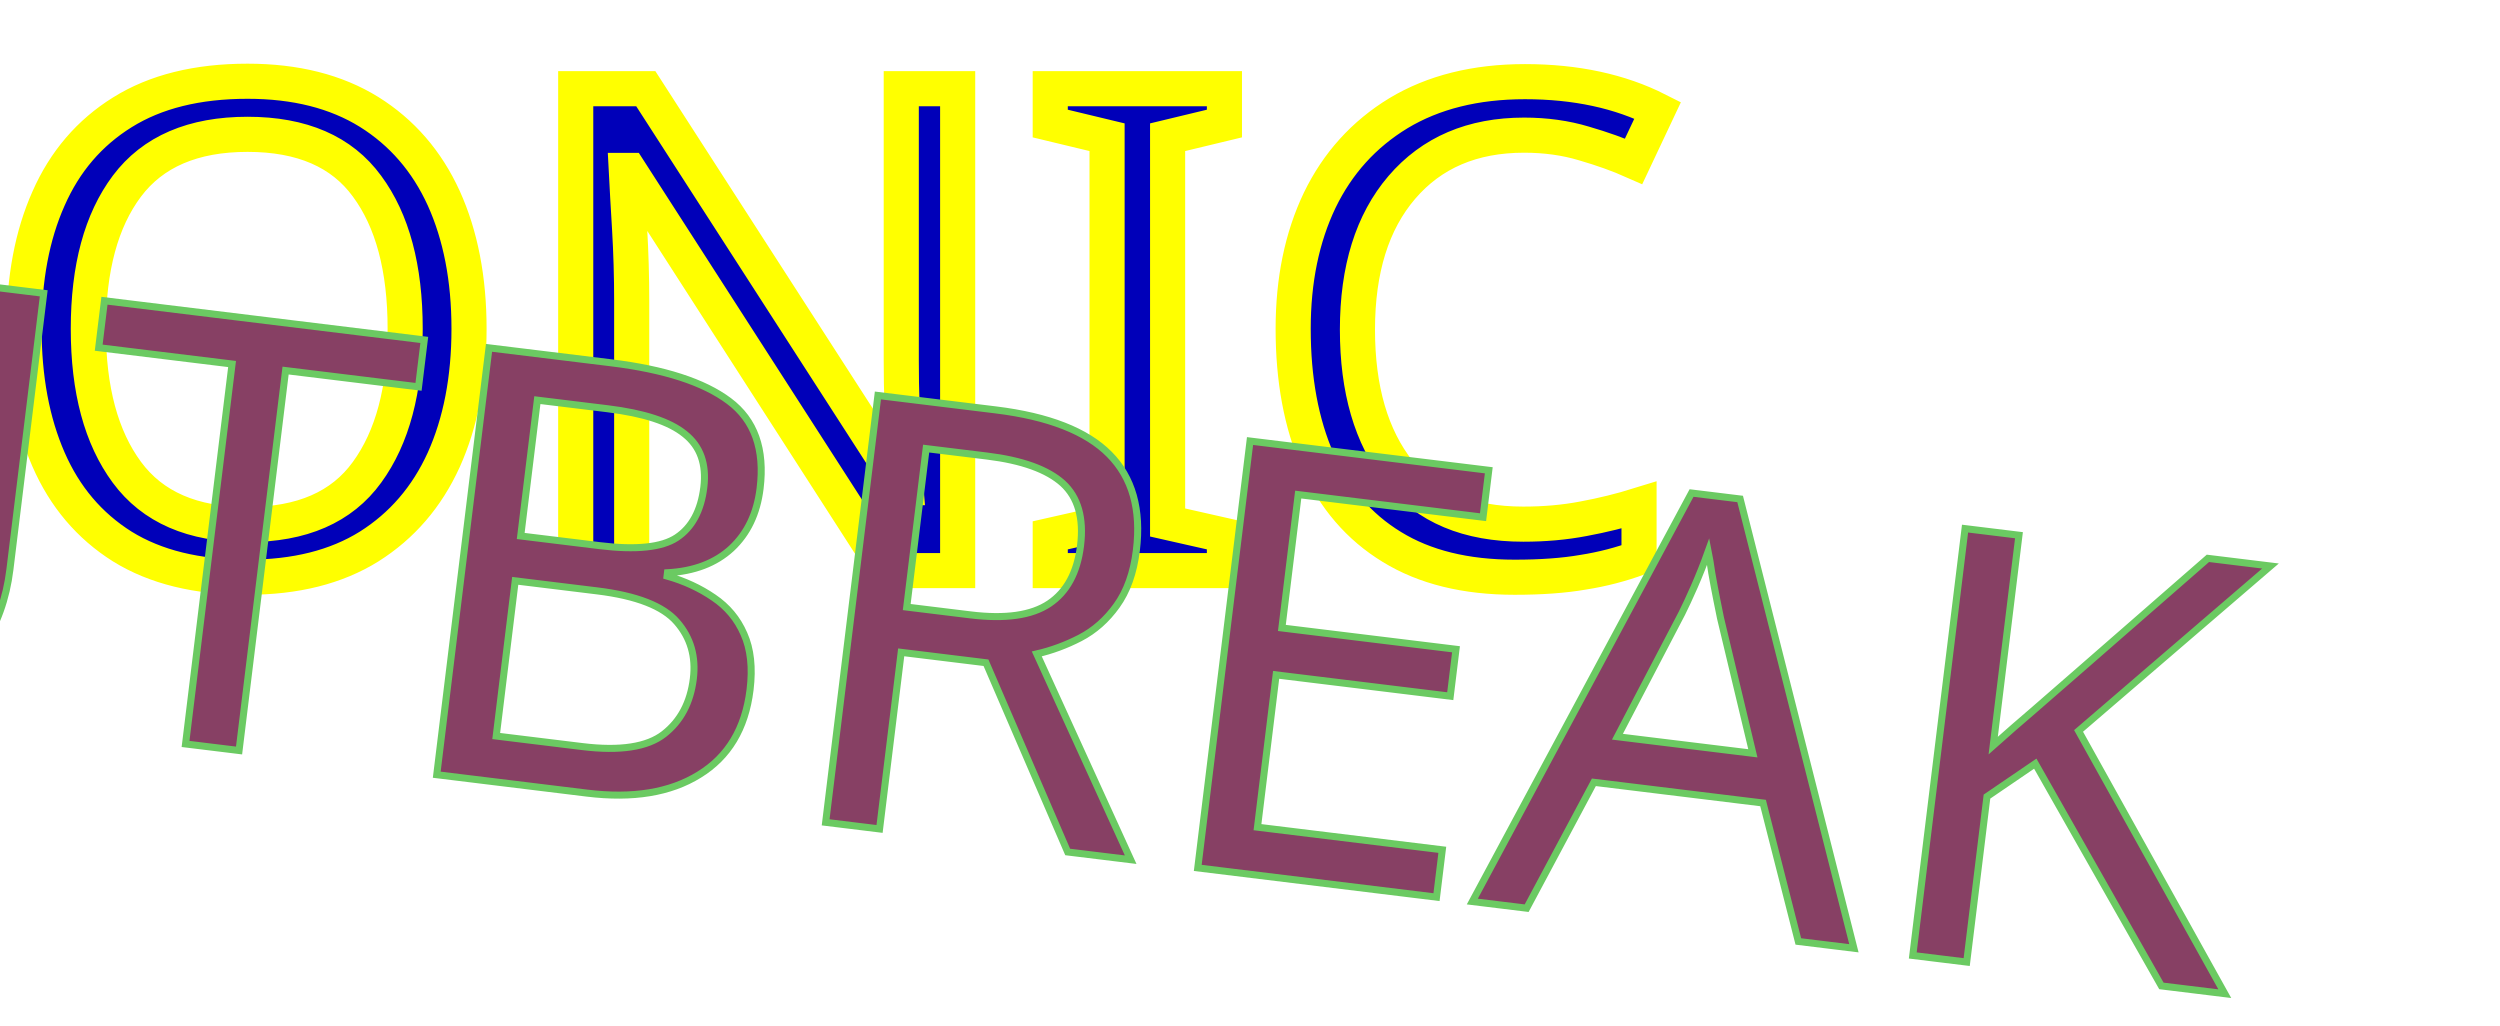
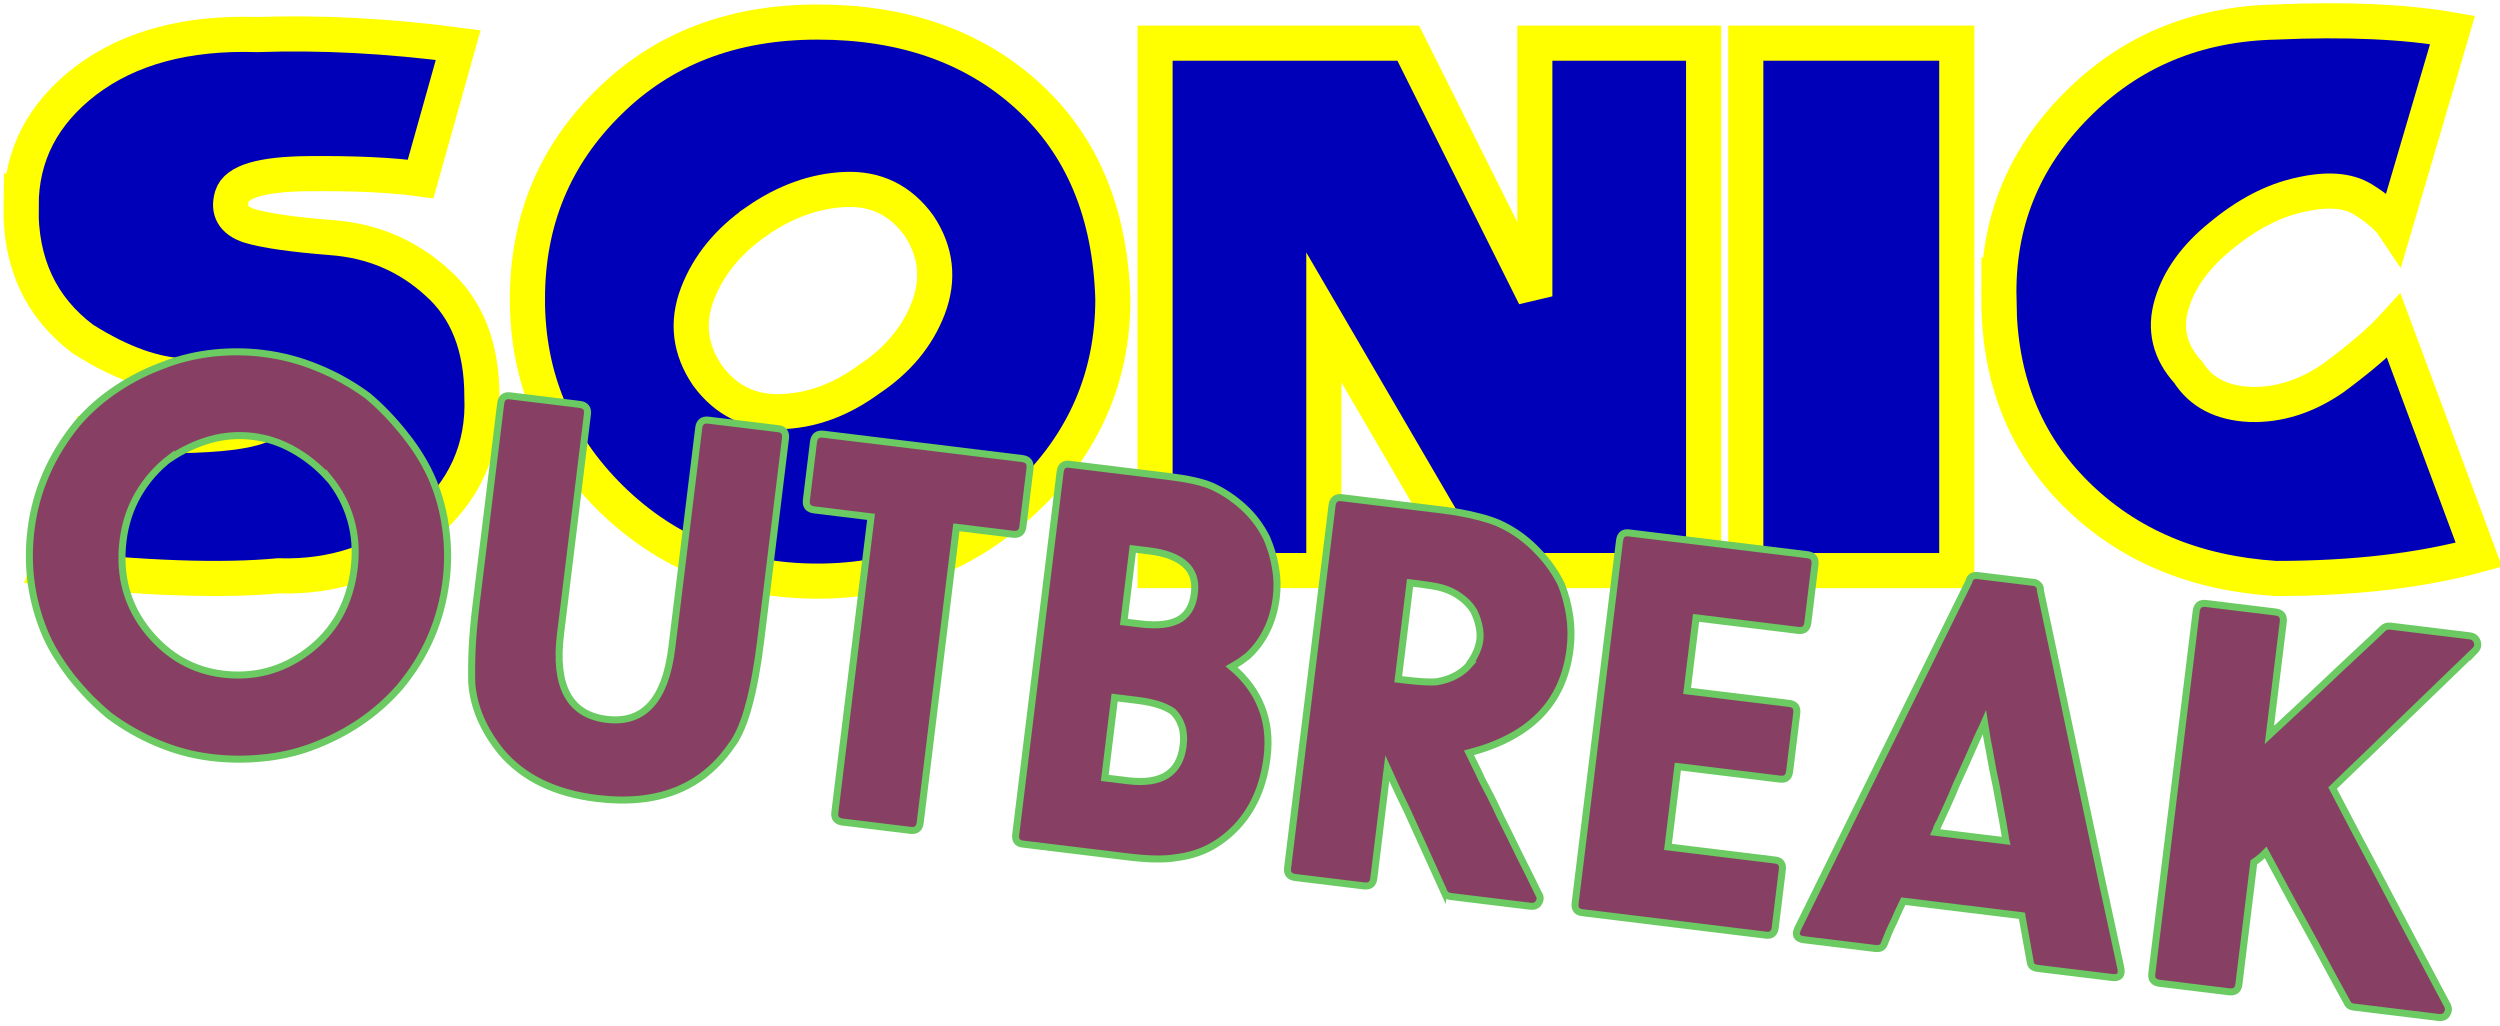
<svg xmlns="http://www.w3.org/2000/svg" width="356" height="146" viewBox="0 0 94.192 38.629" version="1.1" id="svg8">
  <defs id="defs2" />
  <g id="layer1" transform="translate(0,-258.3708)">
-     <g transform="translate(263.6051,111.3806)" id="g843">
-       <text id="text12" y="168.488" x="-216.136" style="font-style:normal;font-variant:normal;font-weight:normal;font-stretch:normal;font-size:25.436px;line-height:125%;font-family:NiseSegaSonic;-inkscape-font-specification:'NiseSegaSonic, Normal';font-variant-ligatures:normal;font-variant-caps:normal;font-variant-numeric:normal;font-feature-settings:normal;text-align:center;letter-spacing:0px;word-spacing:0px;writing-mode:lr-tb;text-anchor:middle;fill:#0000b9;fill-opacity:1;stroke:#ffff00;stroke-width:1.323;stroke-linecap:butt;stroke-linejoin:miter;stroke-miterlimit:4;stroke-dasharray:none;stroke-opacity:1" xml:space="preserve">
-         <tspan style="font-style:normal;font-variant:normal;font-weight:normal;font-stretch:normal;font-size:25.436px;font-family:NiseSegaSonic;-inkscape-font-specification:'NiseSegaSonic, Normal';font-variant-ligatures:normal;font-variant-caps:normal;font-variant-numeric:normal;font-feature-settings:normal;text-align:center;writing-mode:lr-tb;text-anchor:middle;fill:#0000b9;fill-opacity:1;stroke:#ffff00;stroke-width:1.323;stroke-miterlimit:4;stroke-dasharray:none;stroke-opacity:1" y="168.488" x="-216.136" id="tspan10">SONIC</tspan>
-       </text>
-       <text transform="rotate(6.98171)" id="text12-2" y="204.913" x="-193.882" style="font-style:normal;font-variant:normal;font-weight:normal;font-stretch:normal;font-size:22.71px;line-height:125%;font-family:'Central Television';-inkscape-font-specification:'Central Television, Normal';font-variant-ligatures:normal;font-variant-caps:normal;font-variant-numeric:normal;font-feature-settings:normal;text-align:center;letter-spacing:0px;word-spacing:0px;writing-mode:lr-tb;text-anchor:middle;fill:#874064;fill-opacity:1;fill-rule:nonzero;stroke:#6bca62;stroke-width:0.265;stroke-linecap:butt;stroke-linejoin:miter;stroke-miterlimit:4;stroke-dasharray:none;stroke-opacity:1" xml:space="preserve">
-         <tspan style="fill:#874064;fill-opacity:1;fill-rule:nonzero;stroke:#6bca62;stroke-width:0.265;stroke-miterlimit:4;stroke-dasharray:none;stroke-opacity:1" y="204.913" x="-193.882" id="tspan32">OUTBREAK</tspan>
-       </text>
+     <g transform="translate(263.6051,111.3806)" id="Sonic_Outbreak">
+       <g aria-label="SONIC" style="font-style:normal;font-variant:normal;font-weight:normal;font-stretch:normal;font-size:25.436px;line-height:125%;font-family:NiseSegaSonic;-inkscape-font-specification:'NiseSegaSonic, Normal';font-variant-ligatures:normal;font-variant-caps:normal;font-variant-numeric:normal;font-feature-settings:normal;text-align:center;letter-spacing:0px;word-spacing:0px;writing-mode:lr-tb;text-anchor:middle;fill:#0000b9;fill-opacity:1;stroke:#ffff00;stroke-width:1.323;stroke-linecap:butt;stroke-linejoin:miter;stroke-miterlimit:4;stroke-dasharray:none;stroke-opacity:1" id="Sonic">
+         <path d="m -262.81,154.751 q 0,-2.857 2.434,-4.72 2.459,-1.863 6.458,-1.739 3.627,-0.124 7.576,0.397 l -1.416,5.043 q -1.615,-0.224 -4.248,-0.199 -2.608,0.025 -2.857,0.845 -0.248,0.82 0.646,1.118 0.894,0.273 3.105,0.447 2.31,0.174 3.974,1.689 1.689,1.49 1.689,4.297 0.124,2.931 -2.211,4.893 -2.31,1.962 -5.465,1.863 -3.18,0.298 -8.694,-0.298 l 1.615,-5.043 q 6.284,0.273 6.806,-0.596 0.546,-0.869 -0.472,-1.267 -0.919,-0.323 -2.683,-0.323 -1.764,-0.025 -3.925,-1.391 -2.385,-1.788 -2.335,-5.018 z" style="font-style:normal;font-variant:normal;font-weight:normal;font-stretch:normal;font-size:25.436px;font-family:NiseSegaSonic;-inkscape-font-specification:'NiseSegaSonic, Normal';font-variant-ligatures:normal;font-variant-caps:normal;font-variant-numeric:normal;font-feature-settings:normal;text-align:center;writing-mode:lr-tb;text-anchor:middle;fill:#0000b9;fill-opacity:1;stroke:#ffff00;stroke-width:1.323;stroke-miterlimit:4;stroke-dasharray:none;stroke-opacity:1" id="path29" />
+         <path d="m -243.733,158.253 q 0,-4.397 3.055,-7.402 3.055,-3.03 7.874,-3.03 4.869,0 7.924,2.782 3.055,2.782 3.204,7.651 0,4.421 -3.279,7.526 -3.279,3.105 -7.849,3.105 -4.595,0 -7.775,-3.105 -3.155,-3.105 -3.155,-7.526 z m 8.644,-2.931 q -1.615,1.118 -2.236,2.732 -0.621,1.615 0.373,3.08 1.043,1.416 2.757,1.366 1.739,-0.05 3.329,-1.217 1.615,-1.068 2.236,-2.683 0.621,-1.639 -0.348,-3.105 -1.043,-1.441 -2.782,-1.366 -1.714,0.074 -3.329,1.192 z" style="font-style:normal;font-variant:normal;font-weight:normal;font-stretch:normal;font-size:25.436px;font-family:NiseSegaSonic;-inkscape-font-specification:'NiseSegaSonic, Normal';font-variant-ligatures:normal;font-variant-caps:normal;font-variant-numeric:normal;font-feature-settings:normal;text-align:center;writing-mode:lr-tb;text-anchor:middle;fill:#0000b9;fill-opacity:1;stroke:#ffff00;stroke-width:1.323;stroke-miterlimit:4;stroke-dasharray:none;stroke-opacity:1" id="path31" />
+         <path d="M -220.086,168.488 V 148.616 h 9.539 l 4.769,9.539 v -9.539 h 6.359 v 19.872 h -8.744 l -5.564,-9.539 v 9.539 z" style="font-style:normal;font-variant:normal;font-weight:normal;font-stretch:normal;font-size:25.436px;font-family:NiseSegaSonic;-inkscape-font-specification:'NiseSegaSonic, Normal';font-variant-ligatures:normal;font-variant-caps:normal;font-variant-numeric:normal;font-feature-settings:normal;text-align:center;writing-mode:lr-tb;text-anchor:middle;fill:#0000b9;fill-opacity:1;stroke:#ffff00;stroke-width:1.323;stroke-miterlimit:4;stroke-dasharray:none;stroke-opacity:1" id="path33" />
+         <path d="M -197.829,168.488 V 148.616 h 7.949 v 19.872 z" style="font-style:normal;font-variant:normal;font-weight:normal;font-stretch:normal;font-size:25.436px;font-family:NiseSegaSonic;-inkscape-font-specification:'NiseSegaSonic, Normal';font-variant-ligatures:normal;font-variant-caps:normal;font-variant-numeric:normal;font-feature-settings:normal;text-align:center;writing-mode:lr-tb;text-anchor:middle;fill:#0000b9;fill-opacity:1;stroke:#ffff00;stroke-width:1.323;stroke-miterlimit:4;stroke-dasharray:none;stroke-opacity:1" id="path35" />
+         <path d="m -188.291,158.253 q -0.099,-4.248 2.906,-7.278 3.006,-3.055 7.526,-3.155 3.974,-0.174 6.657,0.298 l -2.186,7.427 q -0.348,-0.522 -1.192,-1.043 -0.845,-0.522 -2.36,-0.174 -1.515,0.323 -3.006,1.565 -1.416,1.143 -1.838,2.559 -0.422,1.416 0.621,2.559 0.72,1.143 2.335,1.217 1.615,0.05 3.13,-0.994 1.515,-1.118 2.285,-1.962 l 3.204,8.619 q -3.254,0.894 -7.651,0.894 -4.62,-0.298 -7.526,-3.18 -2.906,-2.881 -2.906,-7.353 z" style="font-style:normal;font-variant:normal;font-weight:normal;font-stretch:normal;font-size:25.436px;font-family:NiseSegaSonic;-inkscape-font-specification:'NiseSegaSonic, Normal';font-variant-ligatures:normal;font-variant-caps:normal;font-variant-numeric:normal;font-feature-settings:normal;text-align:center;writing-mode:lr-tb;text-anchor:middle;fill:#0000b9;fill-opacity:1;stroke:#ffff00;stroke-width:1.323;stroke-miterlimit:4;stroke-dasharray:none;stroke-opacity:1" id="path37" />
+       </g>
+       <g aria-label="OUTBREAK" transform="rotate(6.98171)" style="font-style:normal;font-variant:normal;font-weight:normal;font-stretch:normal;font-size:22.71px;line-height:125%;font-family:'Central Television';-inkscape-font-specification:'Central Television, Normal';font-variant-ligatures:normal;font-variant-caps:normal;font-variant-numeric:normal;font-feature-settings:normal;text-align:center;letter-spacing:0px;word-spacing:0px;writing-mode:lr-tb;text-anchor:middle;fill:#874064;fill-opacity:1;fill-rule:nonzero;stroke:#6bca62;stroke-width:0.265;stroke-linecap:butt;stroke-linejoin:miter;stroke-miterlimit:4;stroke-dasharray:none;stroke-opacity:1" id="Outbreak">
+         <path d="m -232.326,193.104 q -0.832,0 -1.597,0.322 -0.754,0.322 -1.408,0.887 v -0.011 q -0.654,0.643 -1.02,1.497 -0.355,0.843 -0.355,1.796 0,2.007 1.375,3.316 1.286,1.22 2.961,1.22 1.774,0 3.06,-1.22 1.375,-1.308 1.375,-3.338 0,-0.976 -0.355,-1.807 -0.355,-0.832 -1.02,-1.464 v 0.011 q -0.654,-0.566 -1.43,-0.887 -0.776,-0.322 -1.586,-0.322 z m 0,-3.149 q 1.076,0 2.107,0.288 1.031,0.277 1.985,0.809 0.399,0.255 0.809,0.588 0.41,0.333 0.787,0.71 0.377,0.366 0.699,0.776 0.322,0.41 0.554,0.821 0.455,0.798 0.699,1.752 0.244,0.943 0.244,1.896 0,2.306 -1.253,4.225 -1.131,1.663 -3.06,2.65 -0.832,0.421 -1.763,0.621 -0.92,0.211 -1.907,0.211 -1.042,0 -2.051,-0.288 -0.998,-0.277 -1.941,-0.809 -0.399,-0.255 -0.809,-0.577 -0.41,-0.333 -0.787,-0.699 -0.366,-0.377 -0.688,-0.776 -0.322,-0.41 -0.554,-0.832 -0.943,-1.708 -0.943,-3.704 0,-2.218 1.242,-4.192 0.566,-0.843 1.342,-1.497 0.776,-0.665 1.719,-1.131 h -0.011 q 0.821,-0.421 1.73,-0.632 0.92,-0.211 1.852,-0.211 z" style="fill:#874064;fill-opacity:1;fill-rule:nonzero;stroke:#6bca62;stroke-width:0.265;stroke-miterlimit:4;stroke-dasharray:none;stroke-opacity:1" id="path12" />
+         <path d="m -212.711,190.409 q 0.31,0 0.31,0.333 v 7.629 q 0,1.486 -0.144,2.484 -0.133,0.987 -0.432,1.552 v -0.011 q -1.342,2.672 -4.835,2.672 -2.384,0 -3.792,-1.308 -1.142,-1.109 -1.408,-2.428 -0.089,-0.588 -0.144,-1.297 -0.055,-0.721 -0.055,-1.663 v -7.629 q 0,-0.333 0.31,-0.333 h 2.65 q 0.333,0 0.333,0.333 v 8.35 q 0,2.972 2.118,2.972 2.107,0 2.107,-2.972 v -8.35 q 0,-0.333 0.333,-0.333 z" style="fill:#874064;fill-opacity:1;fill-rule:nonzero;stroke:#6bca62;stroke-width:0.265;stroke-miterlimit:4;stroke-dasharray:none;stroke-opacity:1" id="path14" />
+         <path d="m -203.452,190.409 q 0.333,0 0.333,0.333 v 2.207 q 0,0.333 -0.333,0.333 h -2.151 v 11.222 q 0,0.322 -0.333,0.322 h -2.573 q -0.333,0 -0.333,-0.322 v -11.222 h -2.162 q -0.333,0 -0.333,-0.333 v -2.207 q 0,-0.333 0.333,-0.333 z" style="fill:#874064;fill-opacity:1;fill-rule:nonzero;stroke:#6bca62;stroke-width:0.265;stroke-miterlimit:4;stroke-dasharray:none;stroke-opacity:1" id="path16" />
+         <path d="m -198.905,193.281 v 2.772 h 0.61 q 1.065,0 1.519,-0.399 0.377,-0.344 0.377,-0.998 0,-0.699 -0.477,-1.031 -0.477,-0.344 -1.419,-0.344 z m 0,8.693 h 0.876 q 1.907,0 1.907,-1.563 0,-0.432 -0.144,-0.732 -0.144,-0.31 -0.41,-0.51 l 0.011,0.011 q -0.477,-0.255 -1.364,-0.255 h -0.876 z m -2.772,2.85 q -0.299,0 -0.299,-0.322 v -13.761 q 0,-0.333 0.299,-0.333 h 3.77 q 1.12,0 1.674,0.166 0.665,0.211 1.264,0.632 0.599,0.421 1.02,1.053 0.31,0.532 0.466,1.076 0.166,0.532 0.166,1.109 0,0.699 -0.211,1.286 -0.2,0.577 -0.588,1.031 -0.089,0.089 -0.233,0.222 -0.144,0.122 -0.322,0.255 0.865,0.566 1.297,1.364 0.444,0.798 0.444,1.852 0,1.63 -0.821,2.75 -0.421,0.566 -0.965,0.931 -0.543,0.355 -1.22,0.51 h 0.011 q -0.31,0.089 -0.754,0.133 -0.432,0.044 -0.998,0.044 z" style="fill:#874064;fill-opacity:1;fill-rule:nonzero;stroke:#6bca62;stroke-width:0.265;stroke-miterlimit:4;stroke-dasharray:none;stroke-opacity:1" id="path18" />
+         <path d="m -188.382,193.281 v 3.659 h 0.177 q 0.477,0 0.798,-0.022 0.322,-0.022 0.51,-0.067 h -0.011 q 0.743,-0.222 1.131,-0.798 h -0.011 q 0.122,-0.233 0.2,-0.477 0.078,-0.255 0.078,-0.477 0,-0.255 -0.1,-0.532 -0.1,-0.288 -0.266,-0.532 -0.222,-0.277 -0.554,-0.455 -0.322,-0.189 -0.743,-0.255 -0.122,-0.022 -0.388,-0.033 -0.255,-0.011 -0.643,-0.011 z m -3.271,-2.539 q 0,-0.333 0.333,-0.333 h 3.792 q 0.743,0 1.342,0.078 0.61,0.067 1.031,0.222 0.765,0.277 1.397,0.798 0.632,0.51 1.042,1.142 0.288,0.532 0.455,1.131 0.166,0.599 0.166,1.242 0,1.552 -0.832,2.628 -0.821,1.065 -2.473,1.719 0.122,0.189 0.233,0.355 0.111,0.166 0.233,0.355 0.122,0.211 0.255,0.399 0.133,0.189 0.277,0.399 0.122,0.177 0.233,0.355 0.111,0.177 0.222,0.355 0.466,0.699 0.909,1.386 0.455,0.676 0.898,1.364 v -0.011 q 0.122,0.155 0.033,0.333 -0.078,0.166 -0.299,0.166 h -3.016 q -0.122,0 -0.2,-0.055 -0.067,-0.055 -0.089,-0.122 v 0.011 q -0.477,-0.776 -0.898,-1.475 -0.421,-0.699 -0.854,-1.397 -0.133,-0.211 -0.244,-0.377 -0.1,-0.166 -0.211,-0.333 -0.1,-0.166 -0.211,-0.344 -0.111,-0.189 -0.255,-0.421 v 4.192 q 0,0.322 -0.333,0.322 h -2.606 q -0.333,0 -0.333,-0.322 z" style="fill:#874064;fill-opacity:1;fill-rule:nonzero;stroke:#6bca62;stroke-width:0.265;stroke-miterlimit:4;stroke-dasharray:none;stroke-opacity:1" id="path20" />
+         <path d="m -173.645,190.409 q 0.322,0 0.322,0.333 v 2.207 q 0,0.333 -0.322,0.333 h -3.881 v 2.772 h 3.881 q 0.322,0 0.322,0.333 v 2.207 q 0,0.333 -0.322,0.333 h -3.881 v 3.049 h 4.07 q 0.31,0 0.31,0.322 v 2.207 q 0,0.322 -0.31,0.322 h -6.975 q -0.31,0 -0.31,-0.322 v -13.761 q 0,-0.333 0.31,-0.333 z" style="fill:#874064;fill-opacity:1;fill-rule:nonzero;stroke:#6bca62;stroke-width:0.265;stroke-miterlimit:4;stroke-dasharray:none;stroke-opacity:1" id="path22" />
+         <path d="m -164.919,200.2 q -0.022,-0.056 -0.033,-0.1 0,-0.055 -0.022,-0.1 -0.133,-0.466 -0.277,-0.909 -0.133,-0.444 -0.277,-0.887 -0.1,-0.299 -0.189,-0.554 -0.078,-0.266 -0.166,-0.532 -0.078,-0.266 -0.177,-0.554 -0.089,-0.299 -0.2,-0.687 -0.055,0.189 -0.122,0.366 -0.055,0.166 -0.111,0.355 -0.133,0.444 -0.266,0.876 -0.133,0.421 -0.266,0.843 -0.122,0.444 -0.244,0.832 -0.122,0.377 -0.255,0.798 h -0.011 q -0.033,0.1 -0.033,0.133 0,0.022 -0.033,0.122 z m 0.943,2.728 h -4.502 q -0.067,0.189 -0.133,0.399 -0.067,0.211 -0.122,0.399 -0.078,0.222 -0.144,0.444 -0.055,0.211 -0.111,0.421 -0.033,0.144 -0.122,0.189 -0.089,0.044 -0.211,0.044 h -2.695 q -0.421,0 -0.277,-0.41 l 4.812,-13.761 -0.011,0.011 q 0.044,-0.255 0.299,-0.255 h 2.14 q 0.1,0 0.177,0.067 0.089,0.055 0.1,0.189 l -0.011,-0.022 q 0.599,1.73 1.186,3.449 0.588,1.708 1.175,3.437 0.599,1.73 1.186,3.449 0.599,1.719 1.198,3.437 0.144,0.41 -0.277,0.41 h -2.817 q -0.122,0 -0.211,-0.044 -0.089,-0.055 -0.111,-0.189 v 0.011 z" style="fill:#874064;fill-opacity:1;fill-rule:nonzero;stroke:#6bca62;stroke-width:0.265;stroke-miterlimit:4;stroke-dasharray:none;stroke-opacity:1" id="path24" />
+         <path d="m -155.549,195.033 q 0.599,-0.71 1.186,-1.408 0.588,-0.71 1.186,-1.43 l 0.688,-0.821 q 0.177,-0.211 0.344,-0.41 0.166,-0.211 0.344,-0.421 0.055,-0.067 0.122,-0.1 0.078,-0.033 0.144,-0.033 h 3.016 q 0.222,0 0.31,0.177 0.1,0.177 -0.044,0.366 v -0.011 q -0.599,0.732 -1.186,1.464 -0.588,0.732 -1.186,1.464 -0.599,0.743 -1.164,1.442 -0.566,0.687 -1.153,1.419 0.543,0.787 1.065,1.541 0.521,0.743 1.053,1.508 0.776,1.12 1.586,2.284 0.809,1.164 1.597,2.284 0.089,0.144 0.011,0.31 -0.078,0.166 -0.299,0.166 h -3.238 q -0.056,0 -0.122,-0.022 -0.067,-0.033 -0.111,-0.089 -0.011,-0.011 -0.011,-0.022 -0.377,-0.521 -0.732,-1.02 -0.355,-0.51 -0.71,-1.009 -0.588,-0.821 -1.142,-1.586 -0.554,-0.776 -1.153,-1.63 -0.177,0.233 -0.399,0.421 v 4.635 q 0,0.322 -0.333,0.322 h -2.639 q -0.333,0 -0.333,-0.322 v -13.761 q 0,-0.333 0.333,-0.333 h 2.639 q 0.333,0 0.333,0.333 z" style="fill:#874064;fill-opacity:1;fill-rule:nonzero;stroke:#6bca62;stroke-width:0.265;stroke-miterlimit:4;stroke-dasharray:none;stroke-opacity:1" id="path26" />
+       </g>
    </g>
  </g>
</svg>
